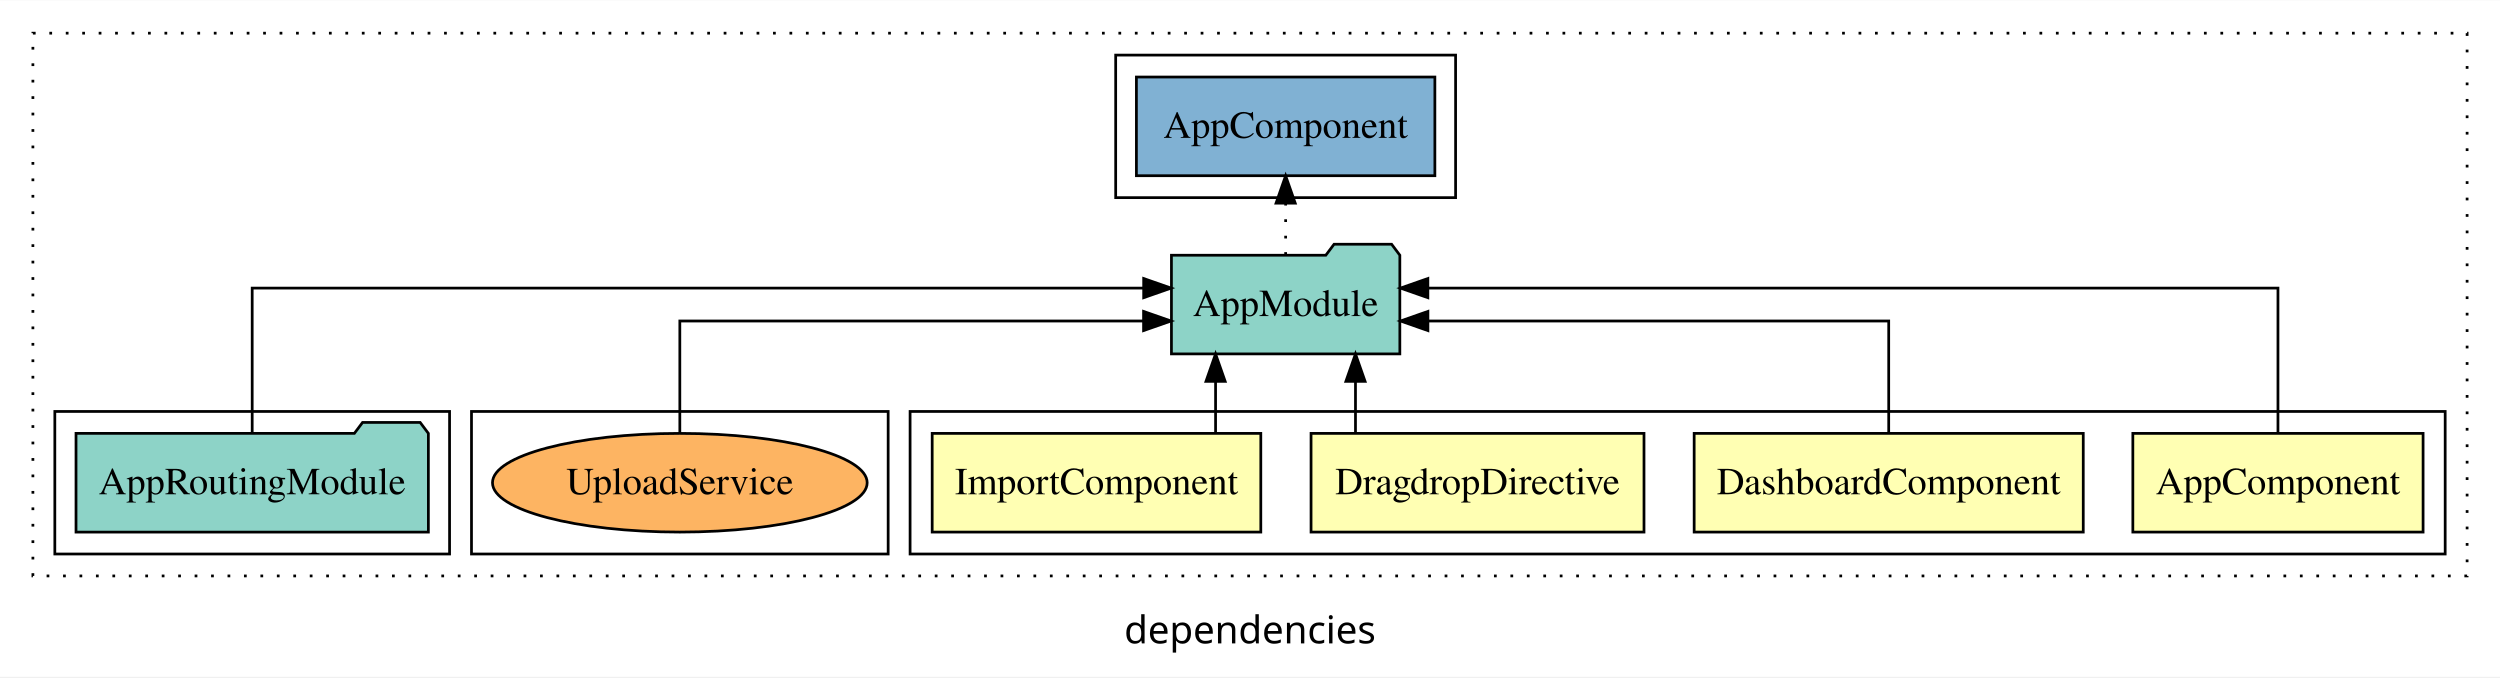
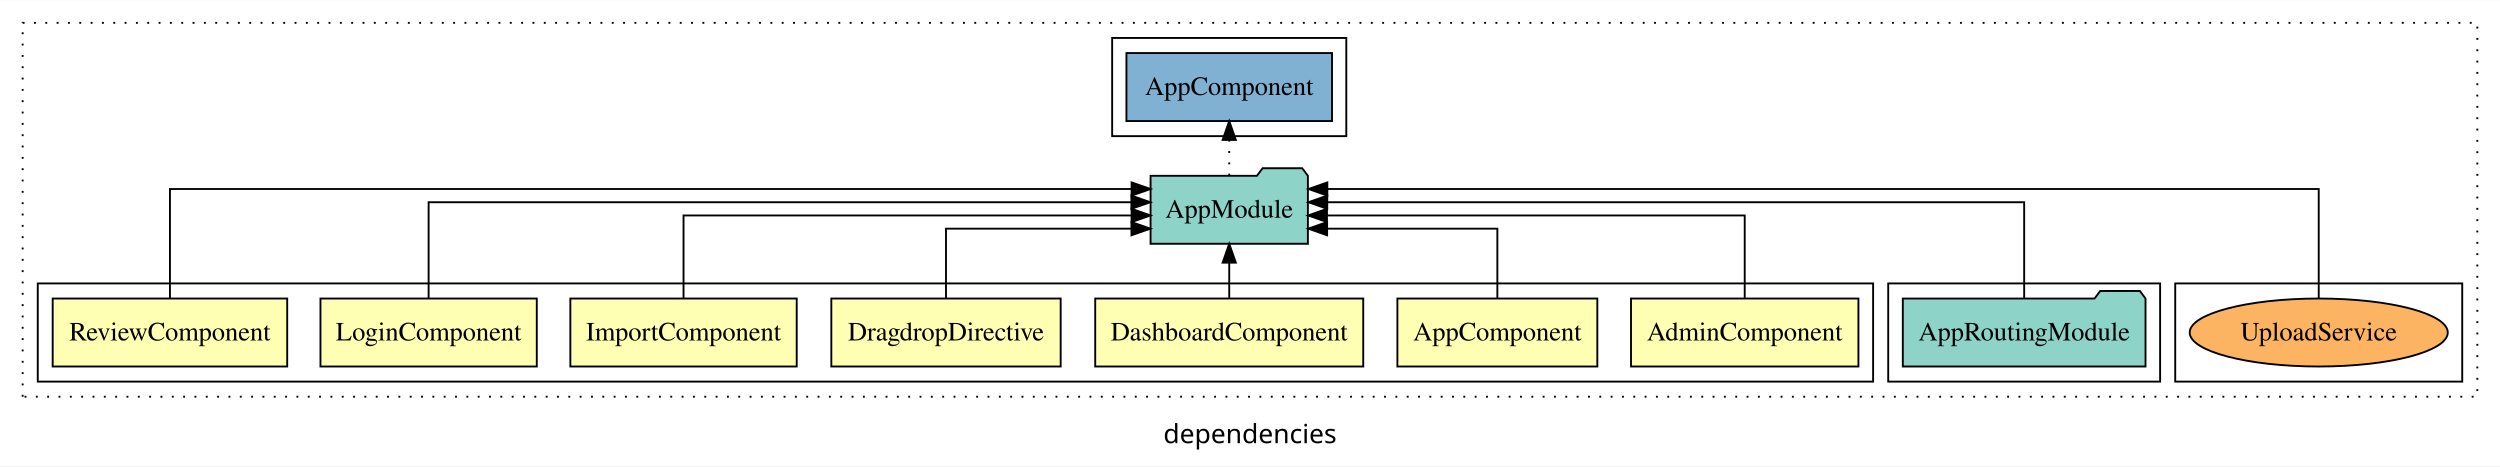
- <svg xmlns="http://www.w3.org/2000/svg" width="912pt" height="247pt" viewBox="0.00 0.00 912.00 246.80">
+ <svg xmlns="http://www.w3.org/2000/svg" width="1324pt" height="247pt" viewBox="0.00 0.00 1324.00 246.80">
  <g id="graph0" class="graph" transform="scale(1 1) rotate(0) translate(4 242.8)">
-     <polygon fill="white" stroke="transparent" points="-4,4 -4,-242.8 908,-242.8 908,4 -4,4" />
-     <text text-anchor="middle" x="452" y="-8.2" font-family="sans-serif" font-size="14.00">dependencies</text>
+     <polygon fill="white" stroke="transparent" points="-4,4 -4,-242.8 1320,-242.8 1320,4 -4,4" />
+     <text text-anchor="middle" x="658" y="-8.2" font-family="sans-serif" font-size="14.00">dependencies</text>
    <g id="clust1" class="cluster">
-       <polygon fill="none" stroke="black" stroke-dasharray="1,5" points="8,-32.8 8,-230.8 896,-230.8 896,-32.8 8,-32.8" />
+       <polygon fill="none" stroke="black" stroke-dasharray="1,5" points="8,-32.8 8,-230.8 1308,-230.8 1308,-32.8 8,-32.8" />
+     </g>
+     <g id="clust13" class="cluster">
+       <polygon fill="none" stroke="black" points="1148,-40.8 1148,-92.8 1300,-92.8 1300,-40.8 1148,-40.8" />
+     </g>
+     <g id="clust10" class="cluster">
+       <polygon fill="none" stroke="black" points="996,-40.8 996,-92.8 1140,-92.8 1140,-40.8 996,-40.8" />
+     </g>
+     <g id="clust12" class="cluster">
+       <polygon fill="none" stroke="black" points="585,-170.8 585,-222.8 709,-222.8 709,-170.8 585,-170.8" />
    </g>
    <g id="clust2" class="cluster">
-       <polygon fill="none" stroke="black" points="328,-40.8 328,-92.8 888,-92.8 888,-40.8 328,-40.8" />
-     </g>
-     <g id="clust10" class="cluster">
-       <polygon fill="none" stroke="black" points="168,-40.8 168,-92.8 320,-92.8 320,-40.8 168,-40.8" />
-     </g>
-     <g id="clust7" class="cluster">
-       <polygon fill="none" stroke="black" points="16,-40.8 16,-92.8 160,-92.8 160,-40.8 16,-40.8" />
-     </g>
-     <g id="clust9" class="cluster">
-       <polygon fill="none" stroke="black" points="403,-170.8 403,-222.8 527,-222.8 527,-170.8 403,-170.8" />
+       <polygon fill="none" stroke="black" points="16,-40.8 16,-92.8 988,-92.8 988,-40.8 16,-40.8" />
    </g>
    <g id="node1" class="node">
-       <polygon fill="#ffffb3" stroke="black" points="879.94,-84.8 774.06,-84.8 774.06,-48.8 879.94,-48.8 879.94,-84.8" />
-       <text text-anchor="middle" x="827" y="-62.6" font-family="Times,serif" font-size="14.00">AppComponent</text>
+       <polygon fill="#ffffb3" stroke="black" points="980.22,-84.8 859.78,-84.8 859.78,-48.8 980.22,-48.8 980.22,-84.8" />
+       <text text-anchor="middle" x="920" y="-62.6" font-family="Times,serif" font-size="14.00">AdminComponent</text>
+     </g>
+     <g id="node8" class="node">
+       <polygon fill="#8dd3c7" stroke="black" points="688.66,-149.8 685.66,-153.8 664.66,-153.8 661.66,-149.8 605.34,-149.8 605.34,-113.8 688.66,-113.8 688.66,-149.8" />
+       <text text-anchor="middle" x="647" y="-127.6" font-family="Times,serif" font-size="14.00">AppModule</text>
+     </g>
+     <g id="edge1" class="edge">
+       <path fill="none" stroke="black" d="M920,-85.07C920,-103.36 920,-128.8 920,-128.8 920,-128.8 698.76,-128.8 698.76,-128.8" />
+       <polygon fill="black" stroke="black" points="698.76,-125.3 688.76,-128.8 698.76,-132.3 698.76,-125.3" />
+     </g>
+     <g id="node2" class="node">
+       <polygon fill="#ffffb3" stroke="black" points="841.94,-84.8 736.06,-84.8 736.06,-48.8 841.94,-48.8 841.94,-84.8" />
+       <text text-anchor="middle" x="789" y="-62.6" font-family="Times,serif" font-size="14.00">AppComponent</text>
+     </g>
+     <g id="edge2" class="edge">
+       <path fill="none" stroke="black" d="M789,-84.81C789,-100.85 789,-121.8 789,-121.8 789,-121.8 698.84,-121.8 698.84,-121.8" />
+       <polygon fill="black" stroke="black" points="698.84,-118.3 688.84,-121.8 698.84,-125.3 698.84,-118.3" />
+     </g>
+     <g id="node3" class="node">
+       <polygon fill="#ffffb3" stroke="black" points="717.97,-84.8 576.03,-84.8 576.03,-48.8 717.97,-48.8 717.97,-84.8" />
+       <text text-anchor="middle" x="647" y="-62.6" font-family="Times,serif" font-size="14.00">DashboardComponent</text>
+     </g>
+     <g id="edge3" class="edge">
+       <path fill="none" stroke="black" d="M647,-84.91C647,-84.91 647,-103.79 647,-103.79" />
+       <polygon fill="black" stroke="black" points="643.5,-103.79 647,-113.79 650.5,-103.79 643.5,-103.79" />
+     </g>
+     <g id="node4" class="node">
+       <polygon fill="#ffffb3" stroke="black" points="557.73,-84.8 436.27,-84.8 436.27,-48.8 557.73,-48.8 557.73,-84.8" />
+       <text text-anchor="middle" x="497" y="-62.6" font-family="Times,serif" font-size="14.00">DragdropDirective</text>
+     </g>
+     <g id="edge4" class="edge">
+       <path fill="none" stroke="black" d="M497,-84.81C497,-100.85 497,-121.8 497,-121.8 497,-121.8 595.22,-121.8 595.22,-121.8" />
+       <polygon fill="black" stroke="black" points="595.22,-125.3 605.22,-121.8 595.22,-118.3 595.22,-125.3" />
    </g>
    <g id="node5" class="node">
-       <polygon fill="#8dd3c7" stroke="black" points="506.66,-149.8 503.66,-153.8 482.66,-153.8 479.66,-149.8 423.34,-149.8 423.34,-113.8 506.66,-113.8 506.66,-149.8" />
-       <text text-anchor="middle" x="465" y="-127.6" font-family="Times,serif" font-size="14.00">AppModule</text>
+       <polygon fill="#ffffb3" stroke="black" points="417.94,-84.8 298.06,-84.8 298.06,-48.8 417.94,-48.8 417.94,-84.8" />
+       <text text-anchor="middle" x="358" y="-62.6" font-family="Times,serif" font-size="14.00">ImportComponent</text>
    </g>
-     <g id="edge1" class="edge">
-       <path fill="none" stroke="black" d="M827,-85.08C827,-106.12 827,-137.8 827,-137.8 827,-137.8 516.88,-137.8 516.88,-137.8" />
-       <polygon fill="black" stroke="black" points="516.88,-134.3 506.88,-137.8 516.88,-141.3 516.88,-134.3" />
+     <g id="edge5" class="edge">
+       <path fill="none" stroke="black" d="M358,-85.07C358,-103.36 358,-128.8 358,-128.8 358,-128.8 595.29,-128.8 595.29,-128.8" />
+       <polygon fill="black" stroke="black" points="595.29,-132.3 605.29,-128.8 595.29,-125.3 595.29,-132.3" />
    </g>
-     <g id="node2" class="node">
-       <polygon fill="#ffffb3" stroke="black" points="755.97,-84.8 614.03,-84.8 614.03,-48.8 755.97,-48.8 755.97,-84.8" />
-       <text text-anchor="middle" x="685" y="-62.6" font-family="Times,serif" font-size="14.00">DashboardComponent</text>
+     <g id="node6" class="node">
+       <polygon fill="#ffffb3" stroke="black" points="280.28,-84.8 165.72,-84.8 165.72,-48.8 280.28,-48.8 280.28,-84.8" />
+       <text text-anchor="middle" x="223" y="-62.6" font-family="Times,serif" font-size="14.00">LoginComponent</text>
    </g>
-     <g id="edge2" class="edge">
-       <path fill="none" stroke="black" d="M685,-84.82C685,-102.17 685,-125.8 685,-125.8 685,-125.8 516.9,-125.8 516.9,-125.8" />
-       <polygon fill="black" stroke="black" points="516.9,-122.3 506.9,-125.8 516.9,-129.3 516.9,-122.3" />
-     </g>
-     <g id="node3" class="node">
-       <polygon fill="#ffffb3" stroke="black" points="595.73,-84.8 474.27,-84.8 474.27,-48.8 595.73,-48.8 595.73,-84.8" />
-       <text text-anchor="middle" x="535" y="-62.6" font-family="Times,serif" font-size="14.00">DragdropDirective</text>
-     </g>
-     <g id="edge3" class="edge">
-       <path fill="none" stroke="black" d="M490.48,-84.91C490.48,-84.91 490.48,-103.79 490.48,-103.79" />
-       <polygon fill="black" stroke="black" points="486.98,-103.79 490.48,-113.79 493.98,-103.79 486.98,-103.79" />
-     </g>
-     <g id="node4" class="node">
-       <polygon fill="#ffffb3" stroke="black" points="455.94,-84.8 336.06,-84.8 336.06,-48.8 455.94,-48.8 455.94,-84.8" />
-       <text text-anchor="middle" x="396" y="-62.6" font-family="Times,serif" font-size="14.00">ImportComponent</text>
-     </g>
-     <g id="edge4" class="edge">
-       <path fill="none" stroke="black" d="M439.44,-84.91C439.44,-84.91 439.44,-103.79 439.44,-103.79" />
-       <polygon fill="black" stroke="black" points="435.94,-103.79 439.44,-113.79 442.94,-103.79 435.94,-103.79" />
+     <g id="edge6" class="edge">
+       <path fill="none" stroke="black" d="M223,-84.93C223,-105.37 223,-135.8 223,-135.8 223,-135.8 595.18,-135.8 595.18,-135.8" />
+       <polygon fill="black" stroke="black" points="595.18,-139.3 605.18,-135.8 595.18,-132.3 595.18,-139.3" />
    </g>
    <g id="node7" class="node">
-       <polygon fill="#80b1d3" stroke="black" points="519.44,-214.8 410.56,-214.8 410.56,-178.8 519.44,-178.8 519.44,-214.8" />
-       <text text-anchor="middle" x="465" y="-192.6" font-family="Times,serif" font-size="14.00">AppComponent </text>
-     </g>
-     <g id="edge6" class="edge">
-       <path fill="none" stroke="black" stroke-dasharray="1,5" d="M465,-149.91C465,-149.91 465,-168.79 465,-168.79" />
-       <polygon fill="black" stroke="black" points="461.5,-168.79 465,-178.79 468.5,-168.79 461.5,-168.79" />
-     </g>
-     <g id="node6" class="node">
-       <polygon fill="#8dd3c7" stroke="black" points="152.27,-84.8 149.27,-88.8 128.27,-88.8 125.27,-84.8 23.73,-84.8 23.73,-48.8 152.27,-48.8 152.27,-84.8" />
-       <text text-anchor="middle" x="88" y="-62.6" font-family="Times,serif" font-size="14.00">AppRoutingModule</text>
-     </g>
-     <g id="edge5" class="edge">
-       <path fill="none" stroke="black" d="M88,-85.08C88,-106.12 88,-137.8 88,-137.8 88,-137.8 413.21,-137.8 413.21,-137.8" />
-       <polygon fill="black" stroke="black" points="413.21,-141.3 423.21,-137.8 413.21,-134.3 413.21,-141.3" />
-     </g>
-     <g id="node8" class="node">
-       <ellipse fill="#fdb462" stroke="black" cx="244" cy="-66.8" rx="68.34" ry="18" />
-       <text text-anchor="middle" x="244" y="-62.6" font-family="Times,serif" font-size="14.00">UploadService</text>
+       <polygon fill="#ffffb3" stroke="black" points="148.1,-84.8 23.9,-84.8 23.9,-48.8 148.1,-48.8 148.1,-84.8" />
+       <text text-anchor="middle" x="86" y="-62.6" font-family="Times,serif" font-size="14.00">ReviewComponent</text>
    </g>
    <g id="edge7" class="edge">
-       <path fill="none" stroke="black" d="M244,-84.82C244,-102.17 244,-125.8 244,-125.8 244,-125.8 413.17,-125.8 413.17,-125.8" />
-       <polygon fill="black" stroke="black" points="413.17,-129.3 423.17,-125.8 413.17,-122.3 413.17,-129.3" />
+       <path fill="none" stroke="black" d="M86,-84.81C86,-107.29 86,-142.8 86,-142.8 86,-142.8 595.29,-142.8 595.29,-142.8" />
+       <polygon fill="black" stroke="black" points="595.29,-146.3 605.29,-142.8 595.29,-139.3 595.29,-146.3" />
+     </g>
+     <g id="node10" class="node">
+       <polygon fill="#80b1d3" stroke="black" points="701.44,-214.8 592.56,-214.8 592.56,-178.8 701.44,-178.8 701.44,-214.8" />
+       <text text-anchor="middle" x="647" y="-192.6" font-family="Times,serif" font-size="14.00">AppComponent </text>
+     </g>
+     <g id="edge9" class="edge">
+       <path fill="none" stroke="black" stroke-dasharray="1,5" d="M647,-149.91C647,-149.91 647,-168.79 647,-168.79" />
+       <polygon fill="black" stroke="black" points="643.5,-168.79 647,-178.79 650.5,-168.79 643.5,-168.79" />
+     </g>
+     <g id="node9" class="node">
+       <polygon fill="#8dd3c7" stroke="black" points="1132.27,-84.8 1129.27,-88.8 1108.27,-88.8 1105.27,-84.8 1003.73,-84.8 1003.73,-48.8 1132.27,-48.8 1132.27,-84.8" />
+       <text text-anchor="middle" x="1068" y="-62.6" font-family="Times,serif" font-size="14.00">AppRoutingModule</text>
+     </g>
+     <g id="edge8" class="edge">
+       <path fill="none" stroke="black" d="M1068,-84.93C1068,-105.37 1068,-135.8 1068,-135.8 1068,-135.8 698.91,-135.8 698.91,-135.8" />
+       <polygon fill="black" stroke="black" points="698.91,-132.3 688.91,-135.8 698.91,-139.3 698.91,-132.3" />
+     </g>
+     <g id="node11" class="node">
+       <ellipse fill="#fdb462" stroke="black" cx="1224" cy="-66.8" rx="68.34" ry="18" />
+       <text text-anchor="middle" x="1224" y="-62.6" font-family="Times,serif" font-size="14.00">UploadService</text>
+     </g>
+     <g id="edge10" class="edge">
+       <path fill="none" stroke="black" d="M1224,-84.81C1224,-107.29 1224,-142.8 1224,-142.8 1224,-142.8 698.96,-142.8 698.96,-142.8" />
+       <polygon fill="black" stroke="black" points="698.96,-139.3 688.96,-142.8 698.96,-146.3 698.96,-139.3" />
    </g>
  </g>
</svg>
